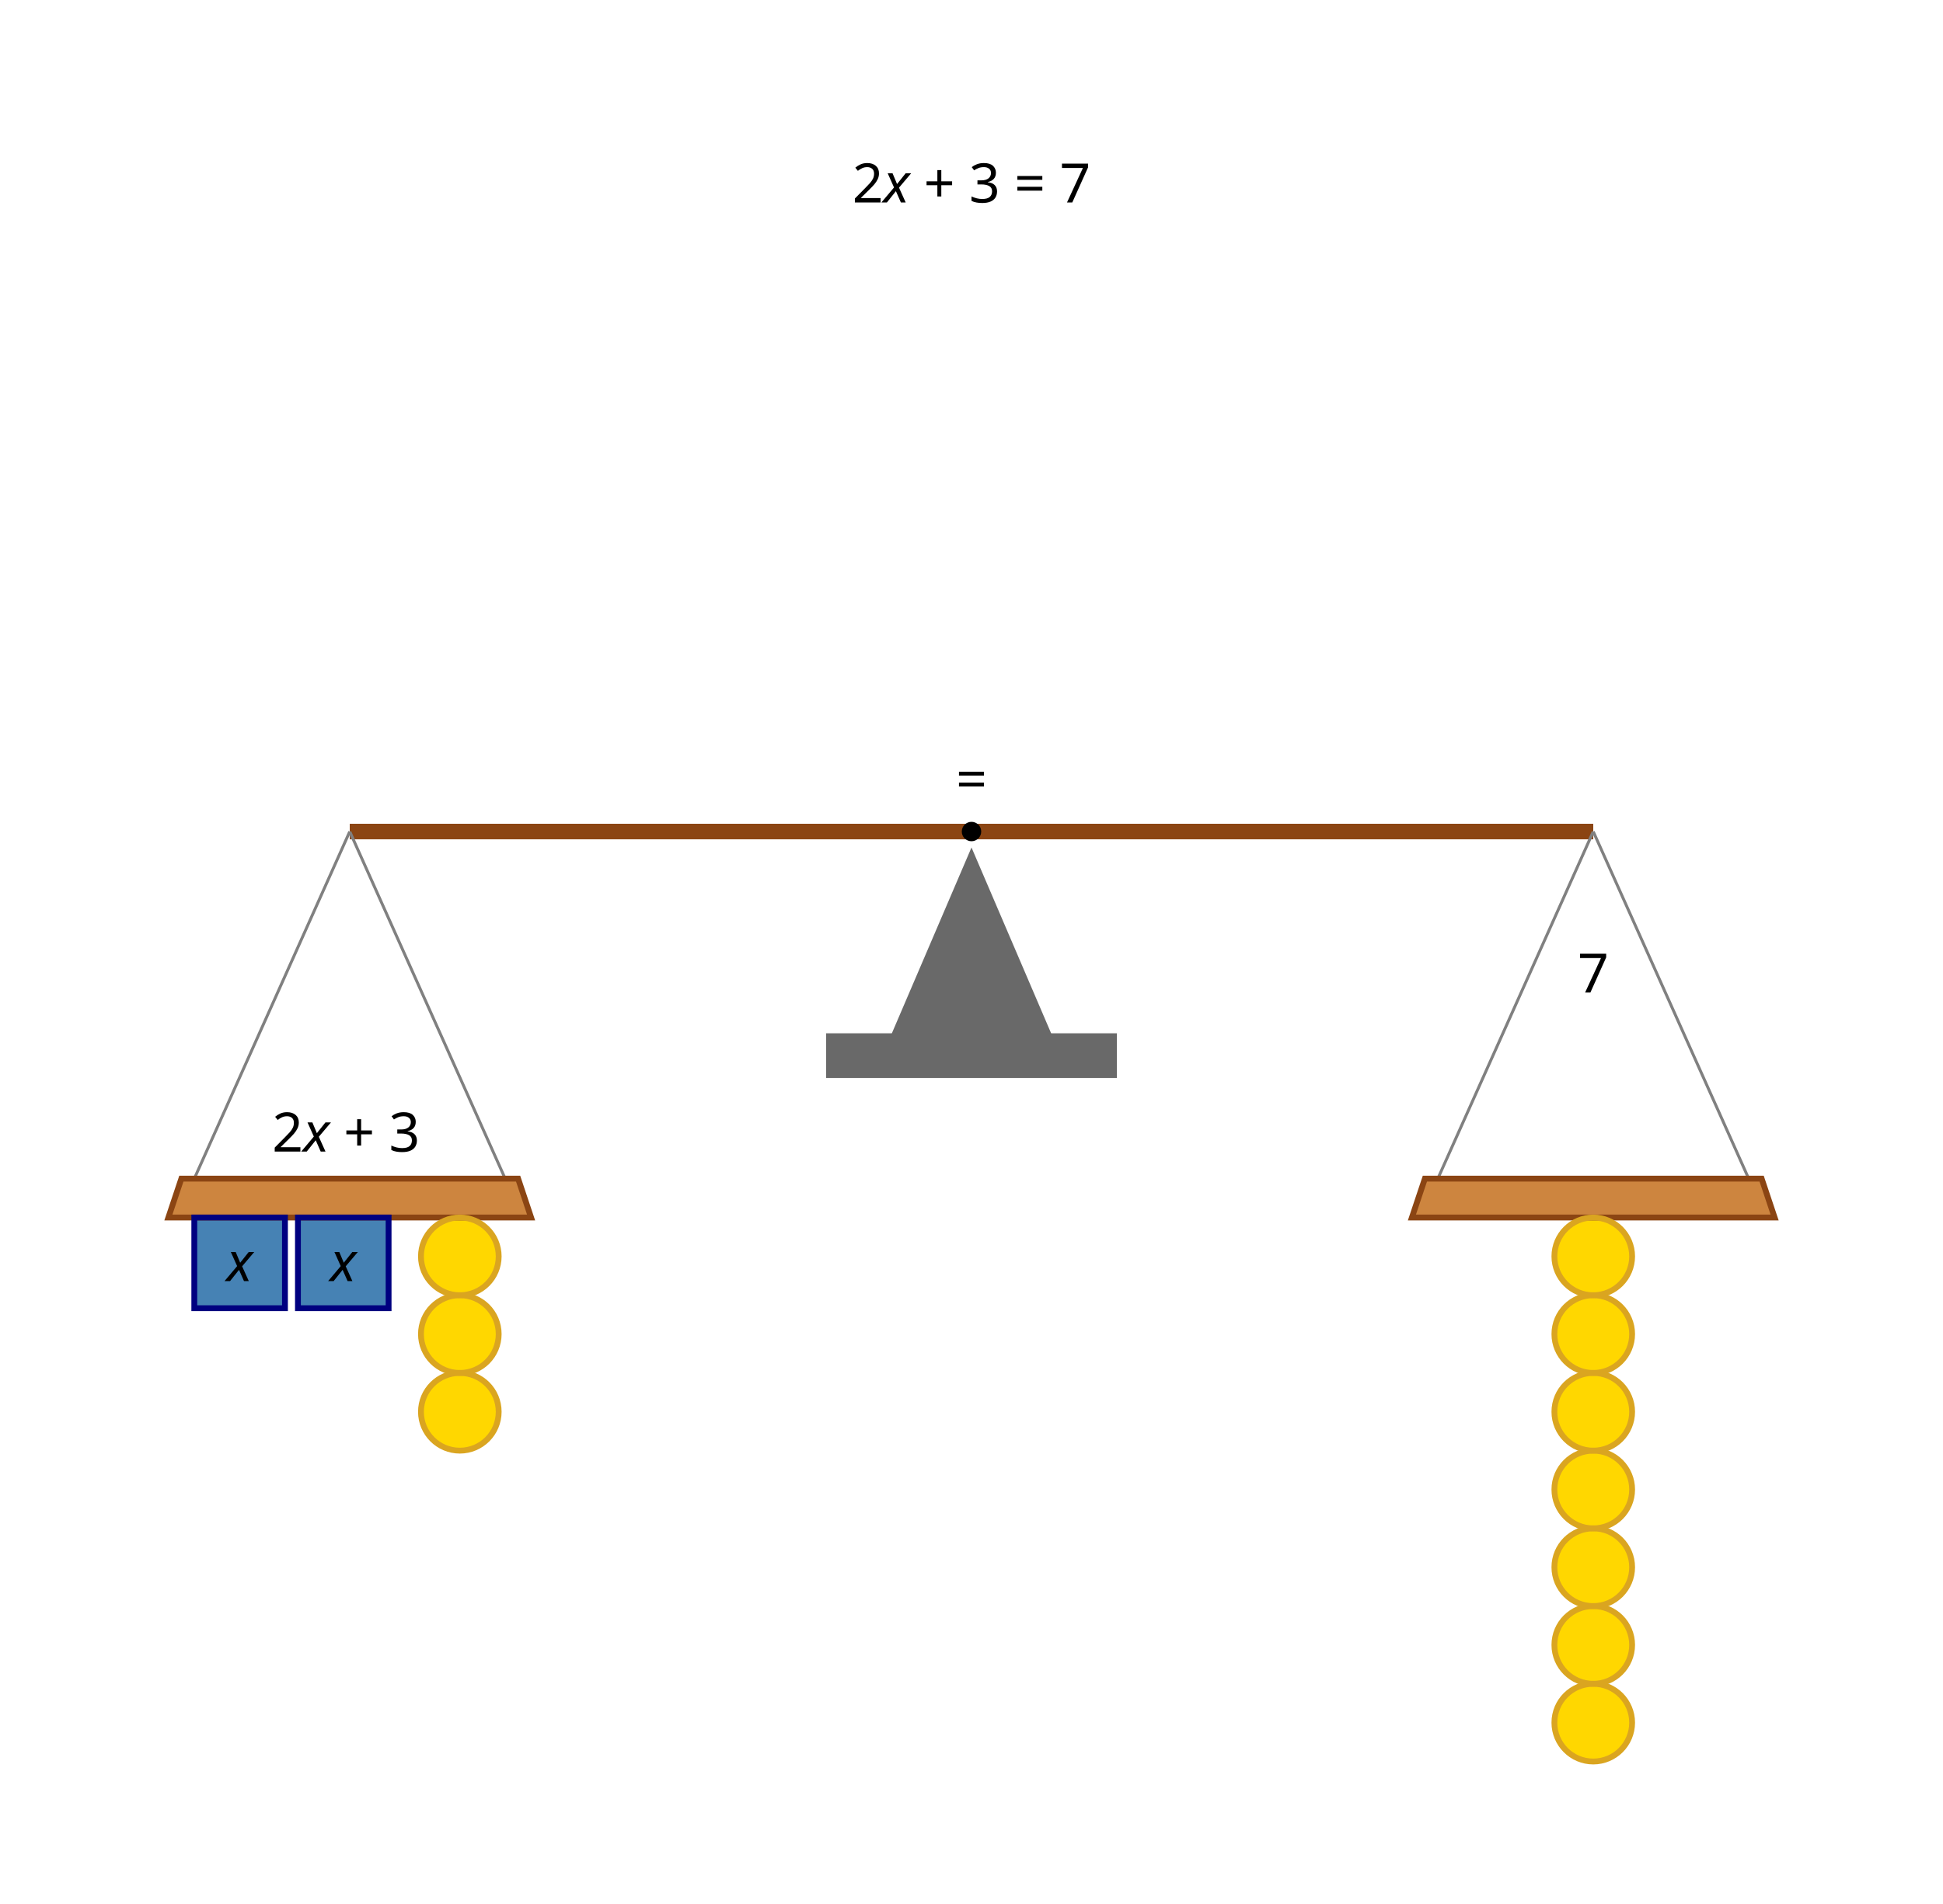
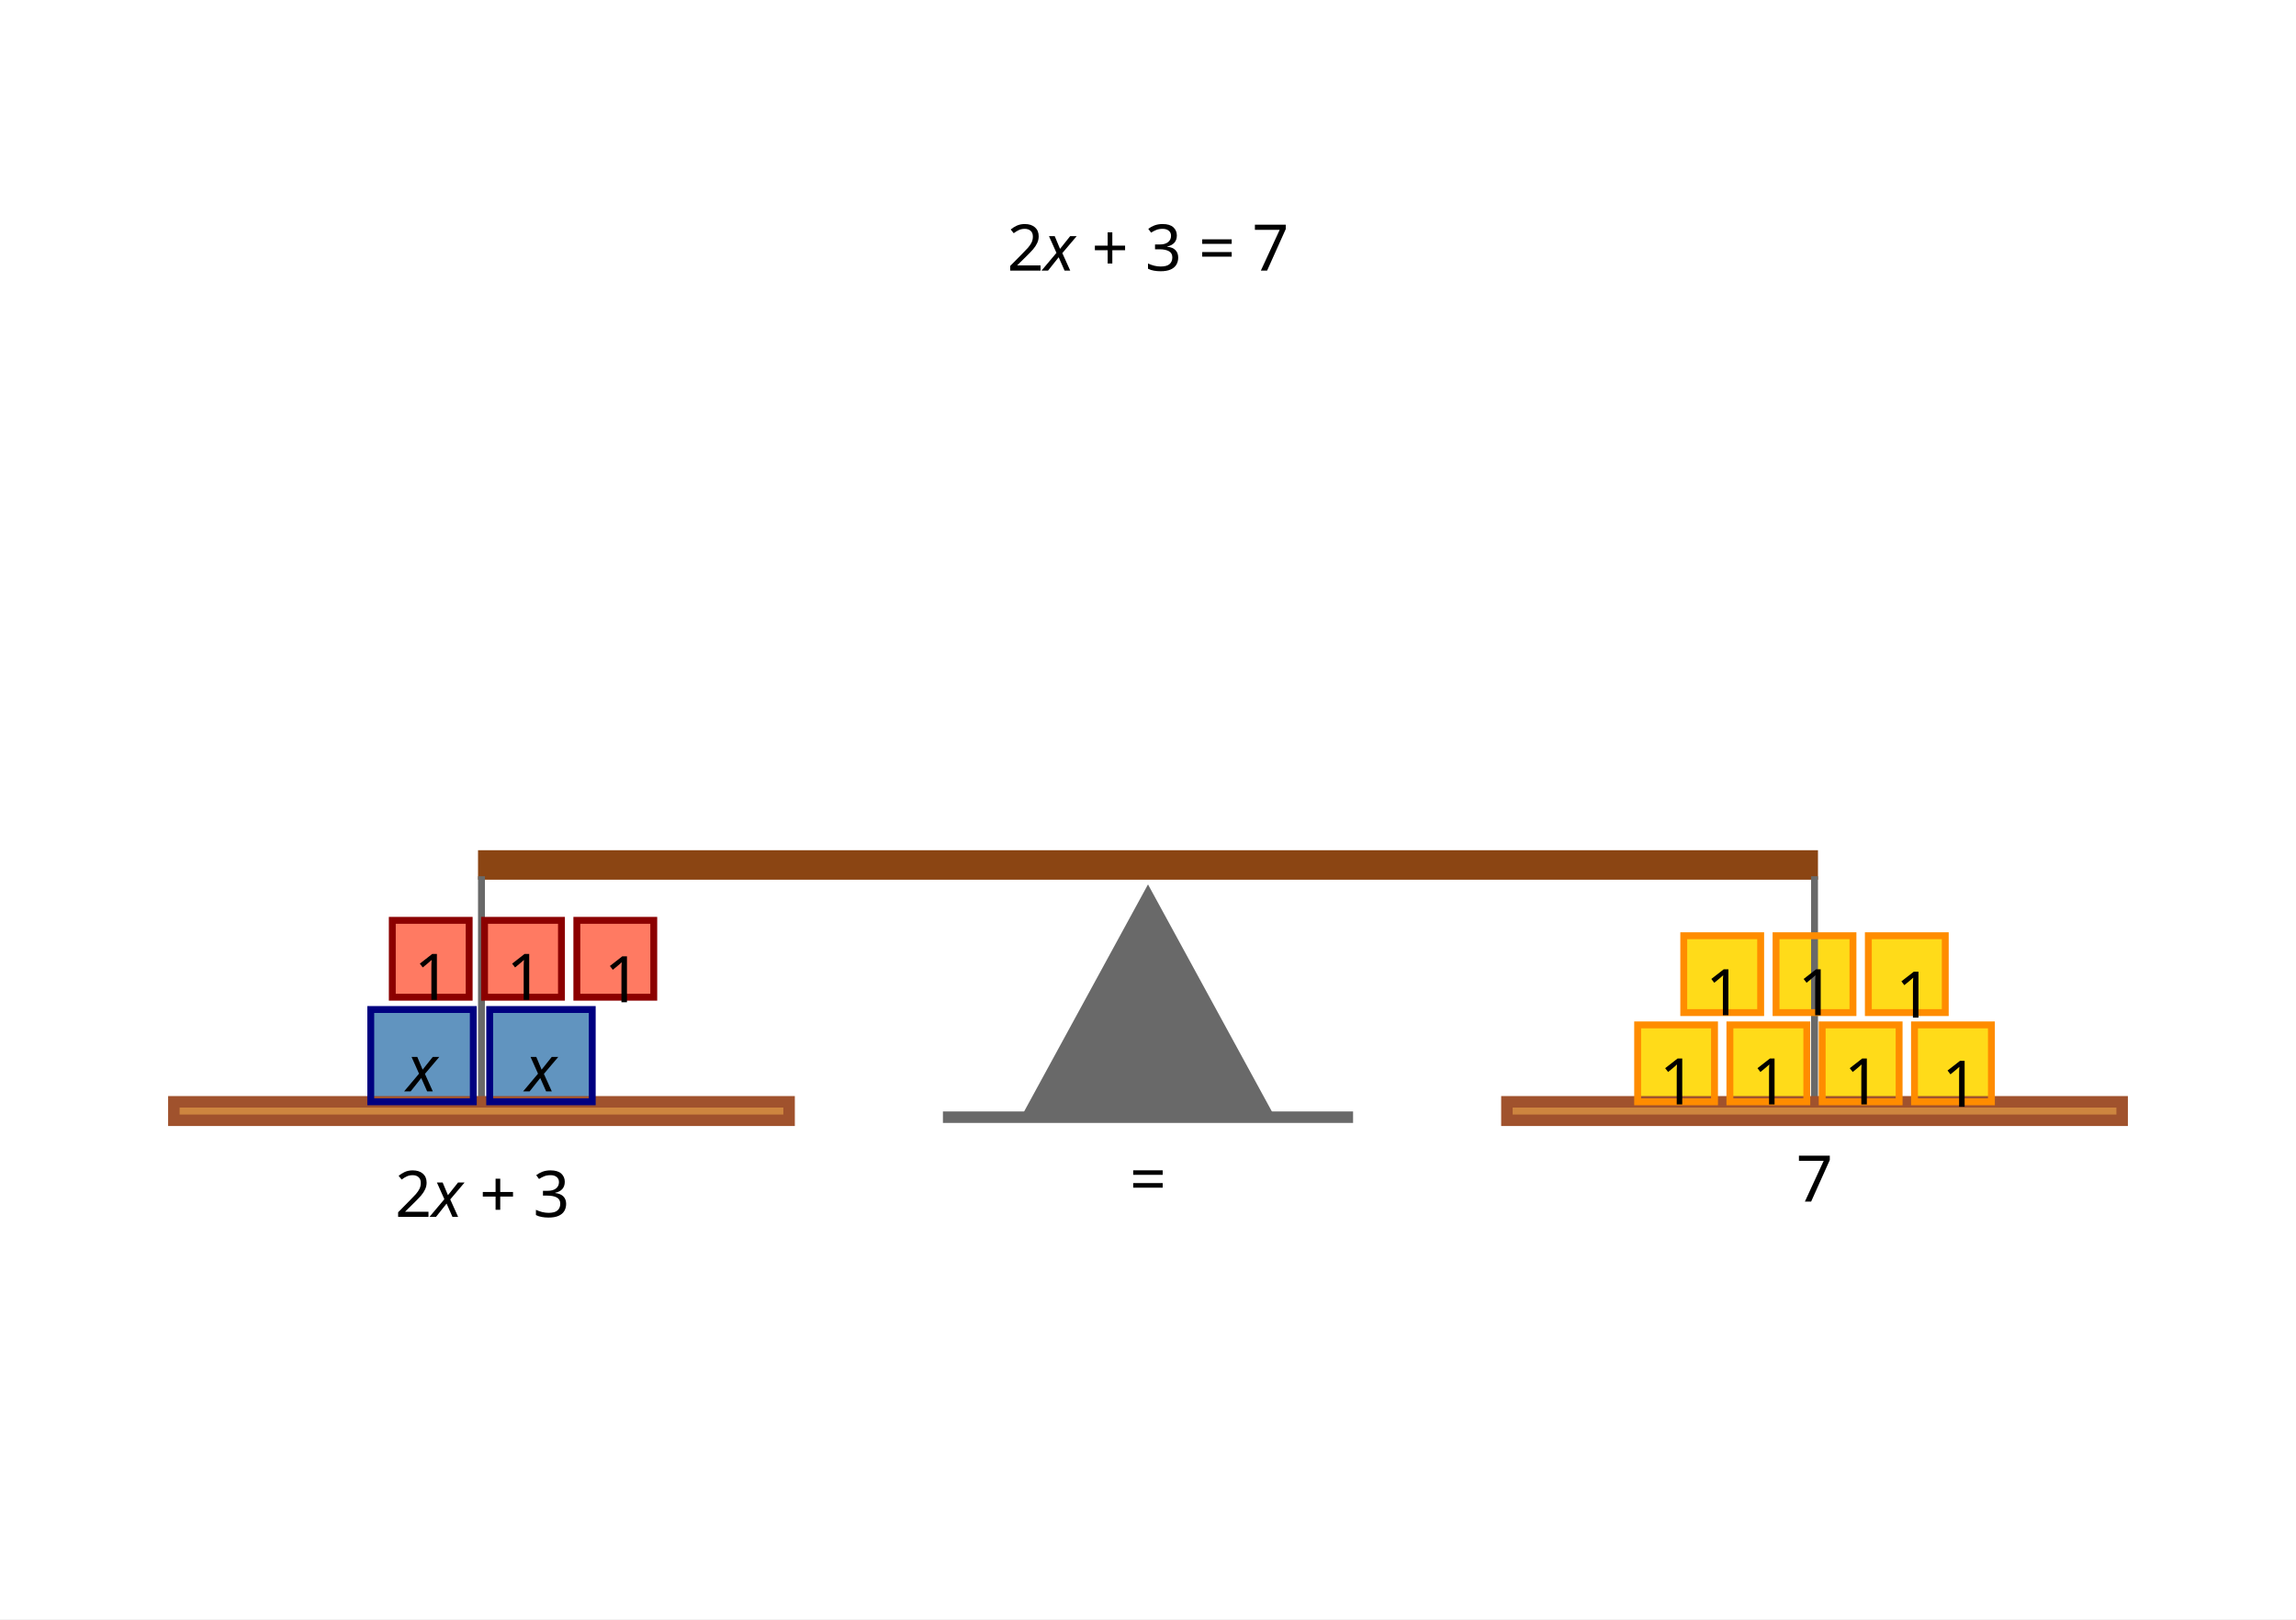
- <svg xmlns="http://www.w3.org/2000/svg" width="500" height="490" viewBox="0 0 500 490">
+ <svg xmlns="http://www.w3.org/2000/svg" width="500" height="352.621" viewBox="0 0 500 352.621">
  <defs>
    <marker id="arrowhead" markerWidth="8" markerHeight="6" refX="8" refY="3" orient="auto">
      <path d="M 0 0 L 8 3 L 0 6 Z" fill="black" />
    </marker>
    <marker id="arrowhead-start" markerWidth="8" markerHeight="6" refX="0" refY="3" orient="auto-start-reverse">
      <path d="M 0 0 L 8 3 L 0 6 Z" fill="black" />
    </marker>
    <style>
    @font-face { font-family: 'NunitoSans'; font-weight: normal; font-style: normal; src: url('/fonts/NunitoSans-Regular.ttf'); }
    @font-face { font-family: 'NunitoSans'; font-weight: bold; font-style: normal; src: url('/fonts/NunitoSans-Bold.ttf'); }
    @font-face { font-family: 'NunitoSans'; font-weight: normal; font-style: italic; src: url('/fonts/NunitoSans-Italic.ttf'); }
    @font-face { font-family: 'NunitoSans'; font-weight: bold; font-style: italic; src: url('/fonts/NunitoSans-BoldItalic.ttf'); }
</style>
  </defs>
-   <rect x="0" y="0" width="500" height="490" fill="white" />
-   <polygon data-ir-id="__pydsl_tri_4" data-role="fill" points="250.00,220.00 230.00,266.67 270.00,266.67" fill="dimgray" fill-opacity="1.0" stroke="none" />
-   <polygon data-ir-id="__pydsl_poly_11" data-role="fill" points="213.33,266.67 286.67,266.67 286.67,276.67 213.33,276.67" fill="dimgray" fill-opacity="1.0" stroke="none" />
-   <polygon data-ir-id="__pydsl_poly_30" data-role="fill" points="46.67,303.33 133.33,303.33 136.67,313.33 43.33,313.33" fill="peru" fill-opacity="1.0" stroke="none" />
-   <polygon data-ir-id="__pydsl_poly_43" data-role="fill" points="366.67,303.33 453.33,303.33 456.67,313.33 363.33,313.33" fill="peru" fill-opacity="1.0" stroke="none" />
-   <polygon data-ir-id="__pydsl_poly_50" data-role="fill" points="50.00,313.33 73.33,313.33 73.33,336.67 50.00,336.67" fill="steelblue" fill-opacity="1.0" stroke="none" />
-   <polygon data-ir-id="__pydsl_poly_57" data-role="fill" points="76.67,313.33 100.00,313.33 100.00,336.67 76.67,336.67" fill="steelblue" fill-opacity="1.0" stroke="none" />
-   <circle data-ir-id="__pydsl_circle_61" data-role="fill" cx="118.33" cy="323.33" r="10.00" fill="gold" fill-opacity="1.0" stroke="none" />
-   <circle data-ir-id="__pydsl_circle_65" data-role="fill" cx="118.33" cy="343.33" r="10.00" fill="gold" fill-opacity="1.0" stroke="none" />
-   <circle data-ir-id="__pydsl_circle_69" data-role="fill" cx="118.33" cy="363.33" r="10.00" fill="gold" fill-opacity="1.0" stroke="none" />
-   <circle data-ir-id="__pydsl_circle_73" data-role="fill" cx="410.00" cy="323.33" r="10.00" fill="gold" fill-opacity="1.0" stroke="none" />
-   <circle data-ir-id="__pydsl_circle_77" data-role="fill" cx="410.00" cy="343.33" r="10.00" fill="gold" fill-opacity="1.0" stroke="none" />
-   <circle data-ir-id="__pydsl_circle_81" data-role="fill" cx="410.00" cy="363.33" r="10.00" fill="gold" fill-opacity="1.0" stroke="none" />
-   <circle data-ir-id="__pydsl_circle_85" data-role="fill" cx="410.00" cy="383.33" r="10.00" fill="gold" fill-opacity="1.0" stroke="none" />
-   <circle data-ir-id="__pydsl_circle_89" data-role="fill" cx="410.00" cy="403.33" r="10.00" fill="gold" fill-opacity="1.0" stroke="none" />
-   <circle data-ir-id="__pydsl_circle_93" data-role="fill" cx="410.00" cy="423.33" r="10.00" fill="gold" fill-opacity="1.0" stroke="none" />
-   <circle data-ir-id="__pydsl_circle_97" data-role="fill" cx="410.00" cy="443.33" r="10.00" fill="gold" fill-opacity="1.0" stroke="none" />
-   <polygon data-ir-id="__pydsl_tri_4" data-type="triangle" data-vertices="__pydsl_pt_1,__pydsl_pt_2,__pydsl_pt_3" points="250.00,220.00 230.00,266.67 270.00,266.67" fill="none" stroke="dimgray" stroke-width="1.5" />
-   <polygon data-ir-id="__pydsl_poly_11" data-type="polygon" data-vertices="__pydsl_pt_7,__pydsl_pt_8,__pydsl_pt_10,__pydsl_pt_9" points="213.33,266.67 286.67,266.67 286.67,276.67 213.33,276.67" fill="none" stroke="dimgray" stroke-width="1.5" />
-   <line data-ir-id="__pydsl_seg_16" data-type="segment" data-endpoints="__pydsl_pt_14,__pydsl_pt_15" x1="90.00" y1="214.00" x2="410.00" y2="214.00" stroke="saddlebrown" stroke-width="4" />
-   <line data-ir-id="__pydsl_seg_22" data-type="segment" data-endpoints="__pydsl_pt_14,__pydsl_pt_19" x1="90.00" y1="214.00" x2="50.00" y2="303.33" stroke="gray" stroke-width="0.75" />
-   <line data-ir-id="__pydsl_seg_23" data-type="segment" data-endpoints="__pydsl_pt_14,__pydsl_pt_20" x1="90.00" y1="214.00" x2="130.00" y2="303.33" stroke="gray" stroke-width="0.75" />
-   <polygon data-ir-id="__pydsl_poly_30" data-type="polygon" data-vertices="__pydsl_pt_26,__pydsl_pt_27,__pydsl_pt_28,__pydsl_pt_29" points="46.67,303.33 133.33,303.33 136.67,313.33 43.33,313.33" fill="none" stroke="saddlebrown" stroke-width="1.5" />
-   <line data-ir-id="__pydsl_seg_35" data-type="segment" data-endpoints="__pydsl_pt_15,__pydsl_pt_33" x1="410.00" y1="214.00" x2="370.00" y2="303.33" stroke="gray" stroke-width="0.75" />
-   <line data-ir-id="__pydsl_seg_36" data-type="segment" data-endpoints="__pydsl_pt_15,__pydsl_pt_34" x1="410.00" y1="214.00" x2="450.00" y2="303.33" stroke="gray" stroke-width="0.75" />
-   <polygon data-ir-id="__pydsl_poly_43" data-type="polygon" data-vertices="__pydsl_pt_39,__pydsl_pt_40,__pydsl_pt_41,__pydsl_pt_42" points="366.67,303.33 453.33,303.33 456.67,313.33 363.33,313.33" fill="none" stroke="saddlebrown" stroke-width="1.5" />
-   <polygon data-ir-id="__pydsl_poly_50" data-type="polygon" data-vertices="__pydsl_pt_46,__pydsl_pt_47,__pydsl_pt_48,__pydsl_pt_49" points="50.00,313.33 73.33,313.33 73.33,336.67 50.00,336.67" fill="none" stroke="navy" stroke-width="1.5" />
-   <polygon data-ir-id="__pydsl_poly_57" data-type="polygon" data-vertices="__pydsl_pt_53,__pydsl_pt_54,__pydsl_pt_55,__pydsl_pt_56" points="76.67,313.33 100.00,313.33 100.00,336.67 76.67,336.67" fill="none" stroke="navy" stroke-width="1.5" />
-   <circle data-ir-id="__pydsl_circle_61" data-type="circle" data-center="__pydsl_pt_60" cx="118.33" cy="323.33" r="10.00" fill="none" stroke="goldenrod" stroke-width="1.5" />
-   <circle data-ir-id="__pydsl_circle_65" data-type="circle" data-center="__pydsl_pt_64" cx="118.33" cy="343.33" r="10.00" fill="none" stroke="goldenrod" stroke-width="1.5" />
-   <circle data-ir-id="__pydsl_circle_69" data-type="circle" data-center="__pydsl_pt_68" cx="118.33" cy="363.33" r="10.00" fill="none" stroke="goldenrod" stroke-width="1.5" />
-   <circle data-ir-id="__pydsl_circle_73" data-type="circle" data-center="__pydsl_pt_72" cx="410.00" cy="323.33" r="10.00" fill="none" stroke="goldenrod" stroke-width="1.5" />
-   <circle data-ir-id="__pydsl_circle_77" data-type="circle" data-center="__pydsl_pt_76" cx="410.00" cy="343.33" r="10.00" fill="none" stroke="goldenrod" stroke-width="1.5" />
-   <circle data-ir-id="__pydsl_circle_81" data-type="circle" data-center="__pydsl_pt_80" cx="410.00" cy="363.33" r="10.00" fill="none" stroke="goldenrod" stroke-width="1.5" />
-   <circle data-ir-id="__pydsl_circle_85" data-type="circle" data-center="__pydsl_pt_84" cx="410.00" cy="383.33" r="10.00" fill="none" stroke="goldenrod" stroke-width="1.5" />
-   <circle data-ir-id="__pydsl_circle_89" data-type="circle" data-center="__pydsl_pt_88" cx="410.00" cy="403.33" r="10.00" fill="none" stroke="goldenrod" stroke-width="1.5" />
-   <circle data-ir-id="__pydsl_circle_93" data-type="circle" data-center="__pydsl_pt_92" cx="410.00" cy="423.33" r="10.00" fill="none" stroke="goldenrod" stroke-width="1.5" />
-   <circle data-ir-id="__pydsl_circle_97" data-type="circle" data-center="__pydsl_pt_96" cx="410.00" cy="443.33" r="10.00" fill="none" stroke="goldenrod" stroke-width="1.5" />
-   <circle data-ir-id="__pydsl_pt_18" data-type="point" cx="250.00" cy="214.00" r="2.5" fill="black" />
-   <text data-role="label-free-text" x="61.67" y="324.27" font-family="NunitoSans" font-size="14" fill="black" text-anchor="middle" dominant-baseline="central">
+   <rect x="0" y="0" width="500" height="352.621" fill="white" />
+   <polygon data-ir-id="__pydsl_tri_4" data-role="fill" points="223.20,243.30 276.80,243.30 250.00,194.17" fill="dimgray" fill-opacity="1.0" stroke="none" />
+   <polygon data-ir-id="__pydsl_poly_15" data-role="fill" points="104.85,190.83 395.15,190.83 395.15,185.91 104.85,185.91" fill="saddlebrown" fill-opacity="1.0" stroke="none" />
+   <polygon data-ir-id="__pydsl_poly_30" data-role="fill" points="37.86,239.95 171.84,239.95 171.84,243.97 37.86,243.97" fill="peru" fill-opacity="1.0" stroke="none" />
+   <polygon data-ir-id="__pydsl_poly_37" data-role="fill" points="328.16,239.95 462.14,239.95 462.14,243.97 328.16,243.97" fill="peru" fill-opacity="1.0" stroke="none" />
+   <polygon data-ir-id="__pydsl_poly_44" data-role="fill" points="80.74,239.95 103.07,239.95 103.07,219.85 80.74,219.85" fill="steelblue" fill-opacity="0.85" stroke="none" />
+   <polygon data-ir-id="__pydsl_poly_51" data-role="fill" points="106.64,239.95 128.97,239.95 128.97,219.85 106.64,219.85" fill="steelblue" fill-opacity="0.85" stroke="none" />
+   <polygon data-ir-id="__pydsl_poly_58" data-role="fill" points="85.43,217.17 102.17,217.17 102.17,200.43 85.43,200.43" fill="tomato" fill-opacity="0.85" stroke="none" />
+   <polygon data-ir-id="__pydsl_poly_65" data-role="fill" points="105.52,217.17 122.27,217.17 122.27,200.43 105.52,200.43" fill="tomato" fill-opacity="0.85" stroke="none" />
+   <polygon data-ir-id="__pydsl_poly_72" data-role="fill" points="125.62,217.17 142.37,217.17 142.37,200.43 125.62,200.43" fill="tomato" fill-opacity="0.85" stroke="none" />
+   <polygon data-ir-id="__pydsl_poly_79" data-role="fill" points="356.63,239.95 373.37,239.95 373.37,223.20 356.63,223.20" fill="gold" fill-opacity="0.9" stroke="none" />
+   <polygon data-ir-id="__pydsl_poly_86" data-role="fill" points="376.72,239.95 393.47,239.95 393.47,223.20 376.72,223.20" fill="gold" fill-opacity="0.9" stroke="none" />
+   <polygon data-ir-id="__pydsl_poly_93" data-role="fill" points="396.82,239.95 413.57,239.95 413.57,223.20 396.82,223.20" fill="gold" fill-opacity="0.9" stroke="none" />
+   <polygon data-ir-id="__pydsl_poly_100" data-role="fill" points="416.92,239.95 433.67,239.95 433.67,223.20 416.92,223.20" fill="gold" fill-opacity="0.9" stroke="none" />
+   <polygon data-ir-id="__pydsl_poly_107" data-role="fill" points="366.67,220.52 383.42,220.52 383.42,203.78 366.67,203.78" fill="gold" fill-opacity="0.9" stroke="none" />
+   <polygon data-ir-id="__pydsl_poly_114" data-role="fill" points="386.77,220.52 403.52,220.52 403.52,203.78 386.77,203.78" fill="gold" fill-opacity="0.9" stroke="none" />
+   <polygon data-ir-id="__pydsl_poly_121" data-role="fill" points="406.87,220.52 423.62,220.52 423.62,203.78 406.87,203.78" fill="gold" fill-opacity="0.9" stroke="none" />
+   <polygon data-ir-id="__pydsl_tri_4" data-type="triangle" data-vertices="__pydsl_pt_1,__pydsl_pt_2,__pydsl_pt_3" points="223.20,243.30 276.80,243.30 250.00,194.17" fill="none" stroke="dimgray" stroke-width="1.5" />
+   <line data-ir-id="__pydsl_seg_9" data-type="segment" data-endpoints="__pydsl_pt_7,__pydsl_pt_8" x1="205.34" y1="243.30" x2="294.66" y2="243.30" stroke="dimgray" stroke-width="2.5" />
+   <polygon data-ir-id="__pydsl_poly_15" data-type="polygon" data-vertices="__pydsl_pt_11,__pydsl_pt_12,__pydsl_pt_14,__pydsl_pt_13" points="104.85,190.83 395.15,190.83 395.15,185.91 104.85,185.91" fill="none" stroke="saddlebrown" stroke-width="1.5" />
+   <line data-ir-id="__pydsl_seg_20" data-type="segment" data-endpoints="__pydsl_pt_18,__pydsl_pt_19" x1="104.85" y1="190.83" x2="104.85" y2="239.95" stroke="dimgray" stroke-width="1.5" />
+   <line data-ir-id="__pydsl_seg_24" data-type="segment" data-endpoints="__pydsl_pt_22,__pydsl_pt_23" x1="395.15" y1="190.83" x2="395.15" y2="239.95" stroke="dimgray" stroke-width="1.5" />
+   <polygon data-ir-id="__pydsl_poly_30" data-type="polygon" data-vertices="__pydsl_pt_26,__pydsl_pt_27,__pydsl_pt_28,__pydsl_pt_29" points="37.86,239.95 171.84,239.95 171.84,243.97 37.86,243.97" fill="none" stroke="sienna" stroke-width="2.5" />
+   <polygon data-ir-id="__pydsl_poly_37" data-type="polygon" data-vertices="__pydsl_pt_33,__pydsl_pt_34,__pydsl_pt_35,__pydsl_pt_36" points="328.16,239.95 462.14,239.95 462.14,243.97 328.16,243.97" fill="none" stroke="sienna" stroke-width="2.5" />
+   <polygon data-ir-id="__pydsl_poly_44" data-type="polygon" data-vertices="__pydsl_pt_40,__pydsl_pt_41,__pydsl_pt_42,__pydsl_pt_43" points="80.74,239.95 103.07,239.95 103.07,219.85 80.74,219.85" fill="none" stroke="navy" stroke-width="1.5" />
+   <polygon data-ir-id="__pydsl_poly_51" data-type="polygon" data-vertices="__pydsl_pt_47,__pydsl_pt_48,__pydsl_pt_49,__pydsl_pt_50" points="106.64,239.95 128.97,239.95 128.97,219.85 106.64,219.85" fill="none" stroke="navy" stroke-width="1.5" />
+   <polygon data-ir-id="__pydsl_poly_58" data-type="polygon" data-vertices="__pydsl_pt_54,__pydsl_pt_55,__pydsl_pt_56,__pydsl_pt_57" points="85.43,217.17 102.17,217.17 102.17,200.43 85.43,200.43" fill="none" stroke="darkred" stroke-width="1.5" />
+   <polygon data-ir-id="__pydsl_poly_65" data-type="polygon" data-vertices="__pydsl_pt_61,__pydsl_pt_62,__pydsl_pt_63,__pydsl_pt_64" points="105.52,217.17 122.27,217.17 122.27,200.43 105.52,200.43" fill="none" stroke="darkred" stroke-width="1.5" />
+   <polygon data-ir-id="__pydsl_poly_72" data-type="polygon" data-vertices="__pydsl_pt_68,__pydsl_pt_69,__pydsl_pt_70,__pydsl_pt_71" points="125.62,217.17 142.37,217.17 142.37,200.43 125.62,200.43" fill="none" stroke="darkred" stroke-width="1.5" />
+   <polygon data-ir-id="__pydsl_poly_79" data-type="polygon" data-vertices="__pydsl_pt_75,__pydsl_pt_76,__pydsl_pt_77,__pydsl_pt_78" points="356.63,239.95 373.37,239.95 373.37,223.20 356.63,223.20" fill="none" stroke="darkorange" stroke-width="1.5" />
+   <polygon data-ir-id="__pydsl_poly_86" data-type="polygon" data-vertices="__pydsl_pt_82,__pydsl_pt_83,__pydsl_pt_84,__pydsl_pt_85" points="376.72,239.95 393.47,239.95 393.47,223.20 376.72,223.20" fill="none" stroke="darkorange" stroke-width="1.5" />
+   <polygon data-ir-id="__pydsl_poly_93" data-type="polygon" data-vertices="__pydsl_pt_89,__pydsl_pt_90,__pydsl_pt_91,__pydsl_pt_92" points="396.82,239.95 413.57,239.95 413.57,223.20 396.82,223.20" fill="none" stroke="darkorange" stroke-width="1.5" />
+   <polygon data-ir-id="__pydsl_poly_100" data-type="polygon" data-vertices="__pydsl_pt_96,__pydsl_pt_97,__pydsl_pt_98,__pydsl_pt_99" points="416.92,239.95 433.67,239.95 433.67,223.20 416.92,223.20" fill="none" stroke="darkorange" stroke-width="1.5" />
+   <polygon data-ir-id="__pydsl_poly_107" data-type="polygon" data-vertices="__pydsl_pt_103,__pydsl_pt_104,__pydsl_pt_105,__pydsl_pt_106" points="366.67,220.52 383.42,220.52 383.42,203.78 366.67,203.78" fill="none" stroke="darkorange" stroke-width="1.5" />
+   <polygon data-ir-id="__pydsl_poly_114" data-type="polygon" data-vertices="__pydsl_pt_110,__pydsl_pt_111,__pydsl_pt_112,__pydsl_pt_113" points="386.77,220.52 403.52,220.52 403.52,203.78 386.77,203.78" fill="none" stroke="darkorange" stroke-width="1.5" />
+   <polygon data-ir-id="__pydsl_poly_121" data-type="polygon" data-vertices="__pydsl_pt_117,__pydsl_pt_118,__pydsl_pt_119,__pydsl_pt_120" points="406.87,220.52 423.62,220.52 423.62,203.78 406.87,203.78" fill="none" stroke="darkorange" stroke-width="1.5" />
+   <text data-role="label-free-text" x="91.90" y="232.25" font-family="NunitoSans" font-size="14" fill="black" text-anchor="middle" dominant-baseline="central">
    <tspan font-style="italic">x</tspan>
  </text>
-   <text data-role="label-free-text" x="88.33" y="324.27" font-family="NunitoSans" font-size="14" fill="black" text-anchor="middle" dominant-baseline="central">
+   <text data-role="label-free-text" x="117.81" y="232.25" font-family="NunitoSans" font-size="14" fill="black" text-anchor="middle" dominant-baseline="central">
    <tspan font-style="italic">x</tspan>
  </text>
-   <text data-role="label-free-text" x="89.05" y="290.93" font-family="NunitoSans" font-size="14" fill="black" text-anchor="middle" dominant-baseline="central">2<tspan font-style="italic">x</tspan> + 3</text>
-   <text data-role="label-free-text" x="410.00" y="250.00" font-family="NunitoSans" font-size="14" fill="black" text-anchor="middle" dominant-baseline="central">7</text>
-   <text data-role="label-free-text" x="250.00" y="200.00" font-family="NunitoSans" font-size="14" fill="black" text-anchor="middle" dominant-baseline="central">=</text>
-   <text data-role="label-free-text" x="250.00" y="46.67" font-family="NunitoSans" font-size="14" fill="black" text-anchor="middle" dominant-baseline="central">2<tspan font-style="italic">x</tspan> + 3  =  7</text>
+   <text data-role="label-free-text" x="94.18" y="212.32" font-family="NunitoSans" font-size="14" fill="black" text-anchor="middle" dominant-baseline="central">1</text>
+   <text data-role="label-free-text" x="114.28" y="212.32" font-family="NunitoSans" font-size="14" fill="black" text-anchor="middle" dominant-baseline="central">1</text>
+   <text data-role="label-free-text" x="135.57" y="212.83" font-family="NunitoSans" font-size="14" fill="black" text-anchor="middle" dominant-baseline="central">1</text>
+   <text data-role="label-free-text" x="365.38" y="235.09" font-family="NunitoSans" font-size="14" fill="black" text-anchor="middle" dominant-baseline="central">1</text>
+   <text data-role="label-free-text" x="385.48" y="235.09" font-family="NunitoSans" font-size="14" fill="black" text-anchor="middle" dominant-baseline="central">1</text>
+   <text data-role="label-free-text" x="405.58" y="235.09" font-family="NunitoSans" font-size="14" fill="black" text-anchor="middle" dominant-baseline="central">1</text>
+   <text data-role="label-free-text" x="426.87" y="235.60" font-family="NunitoSans" font-size="14" fill="black" text-anchor="middle" dominant-baseline="central">1</text>
+   <text data-role="label-free-text" x="375.43" y="215.66" font-family="NunitoSans" font-size="14" fill="black" text-anchor="middle" dominant-baseline="central">1</text>
+   <text data-role="label-free-text" x="395.53" y="215.66" font-family="NunitoSans" font-size="14" fill="black" text-anchor="middle" dominant-baseline="central">1</text>
+   <text data-role="label-free-text" x="416.82" y="216.18" font-family="NunitoSans" font-size="14" fill="black" text-anchor="middle" dominant-baseline="central">1</text>
+   <text data-role="label-free-text" x="105.06" y="259.59" font-family="NunitoSans" font-size="14" fill="black" text-anchor="middle" dominant-baseline="central">2<tspan font-style="italic">x</tspan> + 3</text>
+   <text data-role="label-free-text" x="395.15" y="256.25" font-family="NunitoSans" font-size="14" fill="black" text-anchor="middle" dominant-baseline="central">7</text>
+   <text data-role="label-free-text" x="250.00" y="256.25" font-family="NunitoSans" font-size="14" fill="black" text-anchor="middle" dominant-baseline="central">=</text>
+   <text data-role="label-free-text" x="250.00" y="53.50" font-family="NunitoSans" font-size="14" fill="black" text-anchor="middle" dominant-baseline="central">2<tspan font-style="italic">x</tspan> + 3 = 7</text>
</svg>
